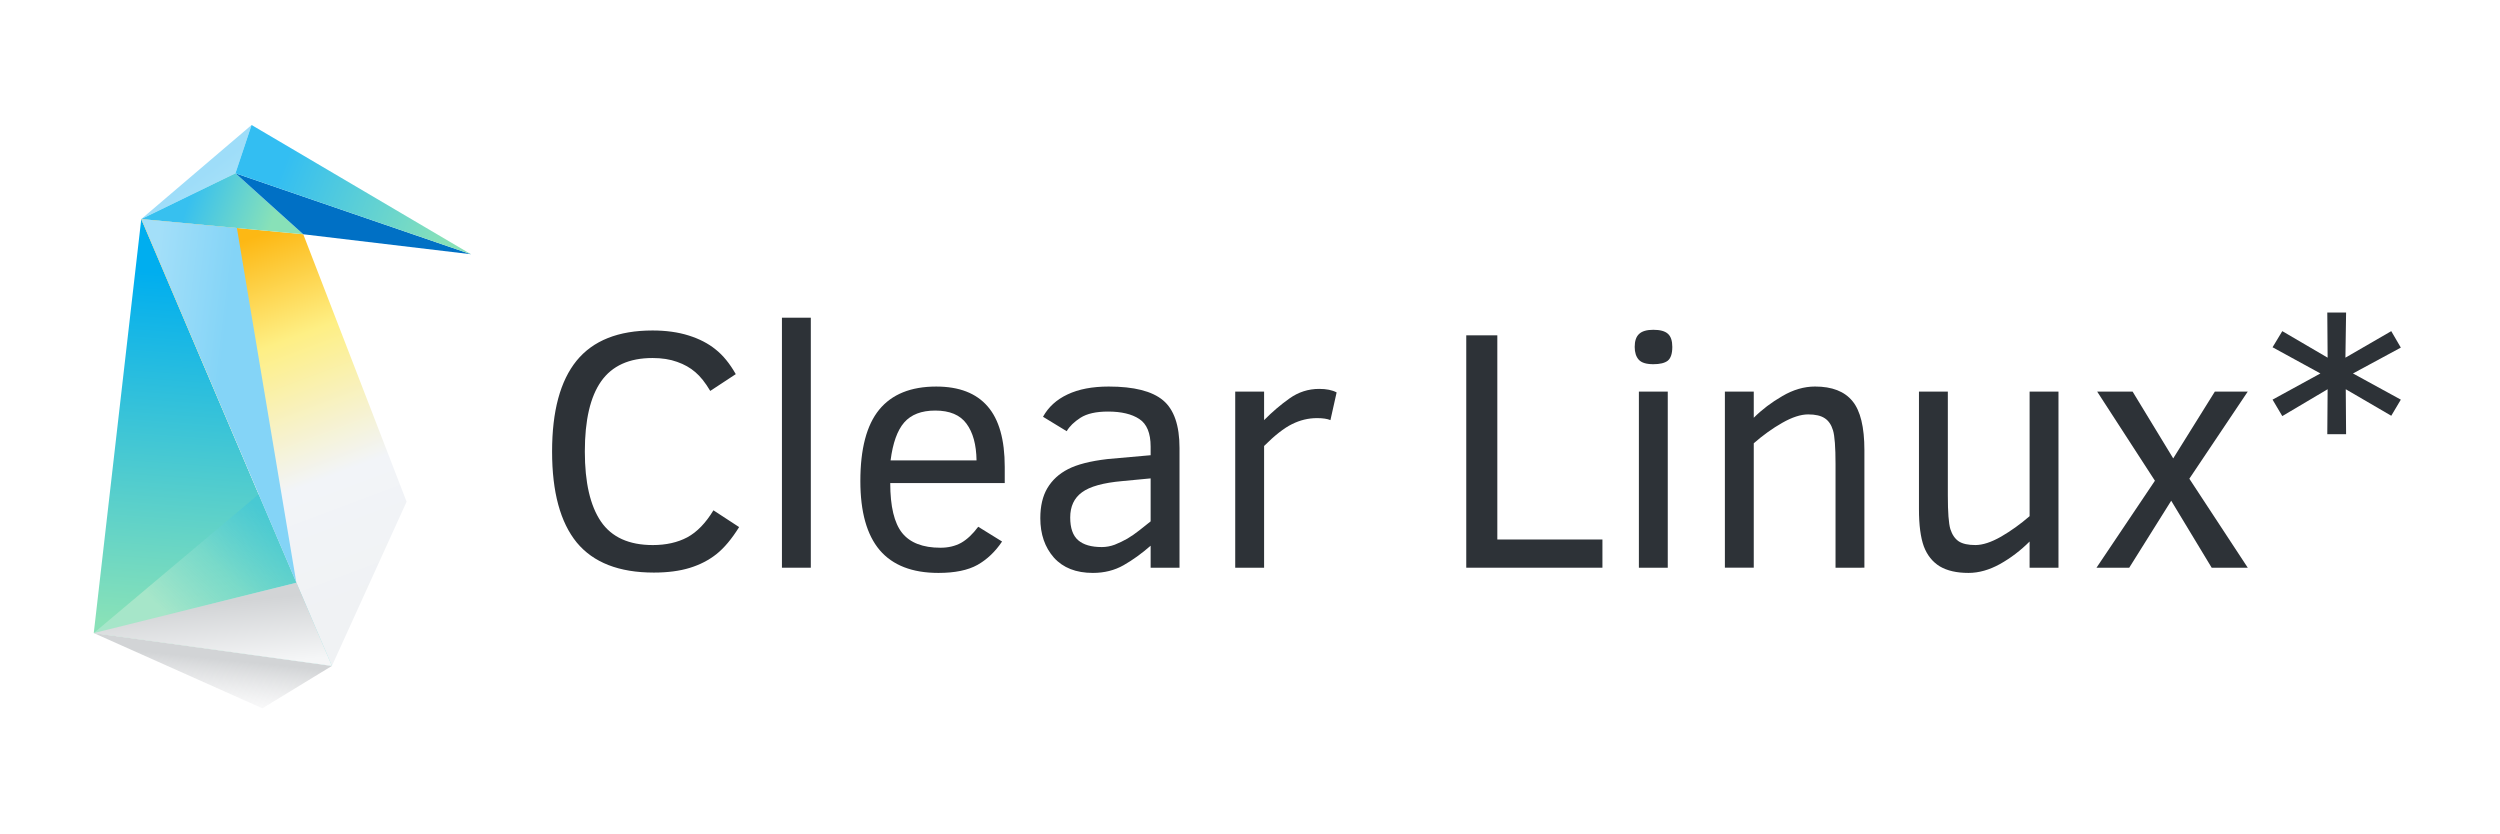
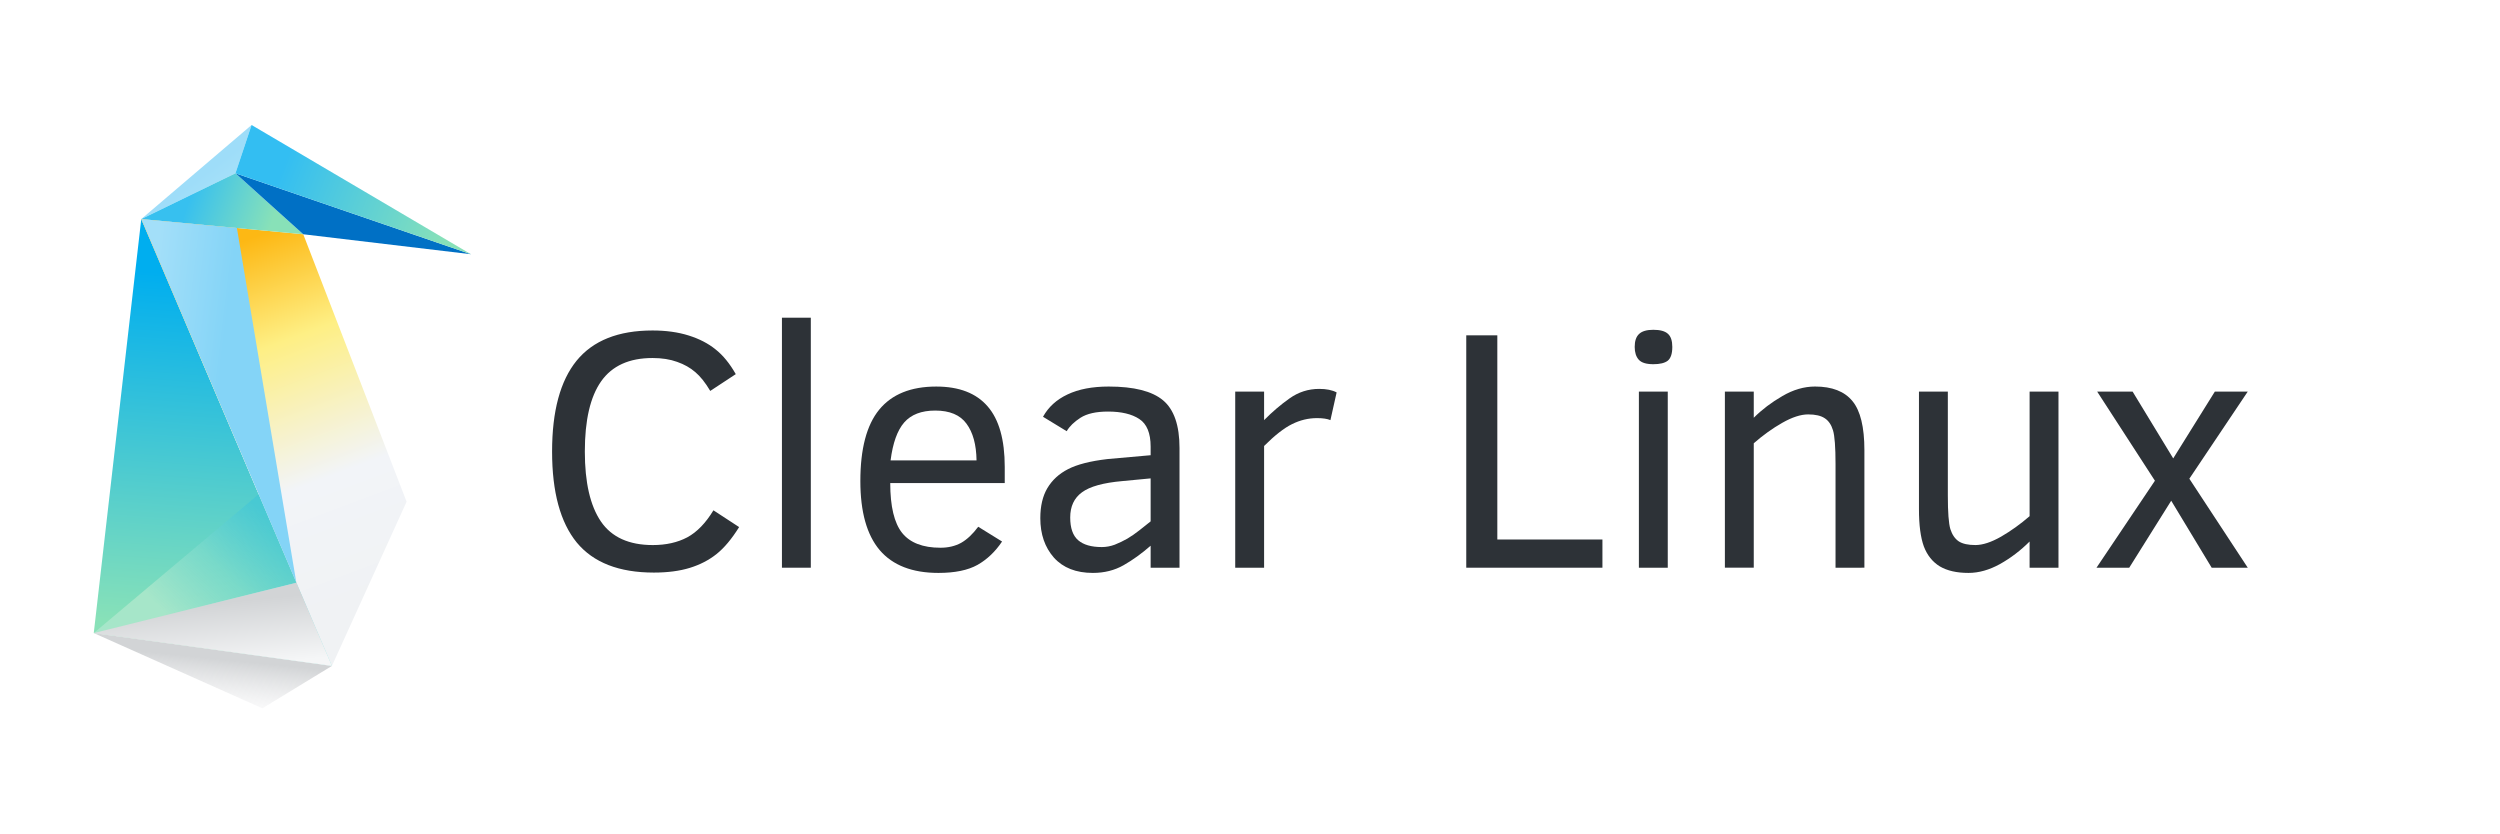
<svg xmlns="http://www.w3.org/2000/svg" id="svg10" version="1.1" viewBox="0 0 240 80">
  <defs id="defs14">
    <linearGradient id="linearGradient1079-4" x1="-365.57" x2="-391.74" y1="149.66" y2="506.04" gradientUnits="userSpaceOnUse">
      <stop id="stop1073" stop-color="#00aeef" offset="0" />
      <stop id="stop1075" stop-color="#88e1b8" offset="1" />
    </linearGradient>
    <linearGradient id="linearGradient1252-4" x1="-253.14" x2="-117.38" y1="113.59" y2="475.63" gradientUnits="userSpaceOnUse">
      <stop id="stop1053" stop-color="#fdb814" offset="0" />
      <stop id="stop1061" stop-color="#feef84" offset=".283" />
      <stop id="stop1063" stop-color="#f2f4f8" offset=".659" />
      <stop id="stop1055" stop-color="#f0f2f4" offset="1" />
    </linearGradient>
    <linearGradient id="linearGradient1254-1" x1="-275.13" x2="-286.38" y1="49.902" y2="35.104" gradientUnits="userSpaceOnUse">
      <stop id="stop1171" stop-color="#a4e0f9" offset="0" />
      <stop id="stop1173" stop-color="#9eddf9" offset="1" />
    </linearGradient>
    <linearGradient id="linearGradient1256-3" x1="-321.73" x2="-239.71" y1="75.409" y2="104.4" gradientUnits="userSpaceOnUse">
      <stop id="stop1177" stop-color="#37c0ef" offset="0" />
      <stop id="stop1179" stop-color="#88e1b8" offset="1" />
    </linearGradient>
    <linearGradient id="linearGradient1258-6" x1="-231.22" x2="-61.518" y1="54.903" y2="120.66" gradientUnits="userSpaceOnUse">
      <stop id="stop1161" stop-color="#33bef2" offset="0" />
      <stop id="stop1163" stop-color="#88e1b8" offset="1" />
    </linearGradient>
    <linearGradient id="linearGradient1071-5" x1="-353.55" x2="-276.48" y1="124.2" y2="133.39" gradientUnits="userSpaceOnUse">
      <stop id="stop1065" stop-color="#a3dff9" offset="0" />
      <stop id="stop1067" stop-color="#84d4f7" offset="1" />
    </linearGradient>
    <linearGradient id="linearGradient1079-7-6" x1="-246.07" x2="-350.52" y1="397.85" y2="493.7" gradientUnits="userSpaceOnUse">
      <stop id="stop1185" stop-color="#3dc4d9" stop-opacity=".529" offset="0" />
      <stop id="stop1191" stop-color="#7bdacc" stop-opacity=".743" offset=".487" />
      <stop id="stop1187" stop-color="#a6e6c9" offset="1" />
    </linearGradient>
    <linearGradient id="linearGradient1153-3" x1="-243.24" x2="-247.8" y1="548.46" y2="593.51" gradientUnits="userSpaceOnUse">
      <stop id="stop1155" stop-color="#d2d4d6" offset="0" />
      <stop id="stop1157" stop-color="#f6f6f7" stop-opacity=".667" offset="1" />
    </linearGradient>
    <linearGradient id="linearGradient1079-6-5" x1="-191.98" x2="-198.34" y1="542.62" y2="477.2" gradientUnits="userSpaceOnUse">
      <stop id="stop1147" stop-color="#f5f6f7" offset="0" />
      <stop id="stop1149" stop-color="#d2d4d6" offset="1" />
    </linearGradient>
  </defs>
  <g id="g1250-7" transform="matrix(.094491 0 0 .094491 48.602 11.919)" stroke-width="10.583">
    <path id="path50-3-3-6-4" d="m-370.83 96.416-48.271 420.62 205.91-51.145z" fill="url(#linearGradient1079-4)" />
    <path id="path50-3-3-5-4" d="m-177.13 550.4-193.7-453.99 164.57 15.445 105 271.73z" fill="url(#linearGradient1252-4)" />
    <path id="path50-30" d="m-275.13 49.902-95.705 46.515 112.07-95.555z" fill="url(#linearGradient1254-1)" />
    <path id="path50-3-7" d="m-275.13 49.902-95.705 46.515 164.57 15.445z" fill="url(#linearGradient1256-3)" />
    <path id="path50-3-6-8" d="m-275.13 49.902 239.3 82.265-170.43-20.305z" fill="#0070c5" />
    <path id="path50-3-6-7-6" d="m-275.13 49.902 239.3 82.265-222.93-131.31z" fill="url(#linearGradient1258-6)" />
    <path id="path50-3-3-5-2-8" d="m-370.83 96.416 157.51 369.15-60.338-360.04z" fill="url(#linearGradient1071-5)" />
    <path id="path50-3-3-6-3-8" d="m-251.55 375.98-167.55 141.05 241.97 33.369z" fill="url(#linearGradient1079-7-6)" />
    <path id="path50-3-3-6-2-9-1-4" d="m-177.13 550.4-70.668 43.111-171.31-76.479z" fill="url(#linearGradient1153-3)" />
    <path id="path50-3-3-6-2-3" d="m-213.19 465.89-205.91 51.145 241.97 33.369z" fill="url(#linearGradient1079-6-5)" />
  </g>
  <g id="text66-1" transform="translate(-.75885)" fill="#2d3237" stroke-width=".462" aria-label="Clear Linux*">
    <path id="path171" d="m71.715 50.6q-1.064 1.709-2.176 2.595-1.096 0.87-2.563 1.322-1.467 0.451-3.449 0.451-5.013 0-7.399-2.885-2.369-2.901-2.369-8.736 0-5.819 2.353-8.72 2.369-2.901 7.286-2.901 1.95 0 3.482 0.484t2.579 1.338q1.064 0.838 1.934 2.369l-2.45 1.612q-0.709-1.193-1.435-1.805-0.725-0.629-1.741-0.983-1.016-0.371-2.369-0.371-3.353 0-4.932 2.24-1.563 2.224-1.563 6.738 0 4.449 1.547 6.721 1.547 2.257 4.981 2.257 1.902 0 3.304-0.741 1.402-0.758 2.514-2.595z" />
    <path id="path173" d="m75.825 54.5v-24.001h2.772v24.001z" />
    <path id="path175" d="m86.222 46.377q0 3.353 1.144 4.787 1.144 1.418 3.675 1.418 1.128 0 1.983-0.467 0.854-0.484 1.644-1.547l2.289 1.418q-0.967 1.451-2.353 2.24-1.386 0.774-3.756 0.774-3.772 0-5.641-2.192-1.854-2.192-1.854-6.625 0-4.642 1.805-6.85 1.821-2.224 5.48-2.224 3.288 0 4.932 1.902 1.644 1.886 1.644 5.819v1.547zm8.285-2.176q-0.032-2.273-0.967-3.53-0.919-1.257-2.998-1.257-1.983 0-2.982 1.144-0.983 1.128-1.306 3.643z" />
    <path id="path177" d="m111.22 54.5v-2.111q-1.29 1.128-2.595 1.87t-2.95 0.741q-2.418 0-3.74-1.467-1.306-1.483-1.306-3.788 0-1.741 0.677-2.885 0.693-1.161 1.983-1.821 1.306-0.677 3.772-0.967l4.159-0.371v-0.822q0-1.95-1.096-2.66-1.08-0.709-2.998-0.709-1.709 0-2.643 0.596-0.919 0.596-1.322 1.29l-2.273-1.386q0.774-1.402 2.353-2.144 1.596-0.758 3.949-0.758 3.643 0 5.222 1.322 1.58 1.322 1.58 4.578v11.493zm0-8.575-2.708 0.258q-2.756 0.242-3.885 1.08-1.128 0.822-1.128 2.418 0 1.515 0.758 2.176 0.758 0.661 2.273 0.661 0.629 0 1.241-0.226 0.613-0.242 1.209-0.58 0.596-0.355 1.144-0.79 0.564-0.451 1.096-0.87z" />
    <path id="path179" d="m128.48 40.332q-0.451-0.193-1.29-0.193-1.241 0-2.402 0.58-1.144 0.564-2.676 2.095v11.686h-2.772v-16.908h2.772v2.74q1.161-1.177 2.434-2.079 1.29-0.919 2.853-0.919 1.048 0 1.676 0.338z" />
    <path id="path181" d="m141.52 54.5v-22.308h2.982v19.6h10.09v2.708z" />
    <path id="path183" d="m161.3 33.304q0 0.967-0.435 1.322-0.435 0.338-1.386 0.338-1.016 0-1.402-0.435-0.387-0.435-0.387-1.225 0-0.854 0.419-1.241 0.419-0.403 1.37-0.403 0.983 0 1.402 0.387 0.419 0.371 0.419 1.257zm-3.208 21.196v-16.908h2.772v16.908z" />
    <path id="path185" d="m176.97 54.5v-9.961q0-2.418-0.242-3.224-0.242-0.806-0.79-1.161-0.548-0.371-1.596-0.371-1.064 0-2.482 0.806t-2.74 1.966v11.944h-2.772v-16.908h2.772v2.514q1.177-1.177 2.74-2.079 1.563-0.919 3.143-0.919 2.45 0 3.594 1.402 1.144 1.386 1.144 4.707v11.283z" />
    <path id="path187" d="m195.6 54.5v-2.514q-1.29 1.29-2.837 2.16-1.547 0.854-3.03 0.854-1.692 0-2.756-0.629-1.048-0.645-1.531-1.918-0.467-1.29-0.467-3.562v-11.299h2.772v9.977q0 2.418 0.242 3.224 0.258 0.806 0.806 1.177 0.548 0.355 1.596 0.355t2.466-0.806q1.418-0.822 2.74-1.966v-11.96h2.772v16.908z" />
    <path id="path189" d="m213.08 54.5-3.885-6.431-4.03 6.431h-3.143l5.609-8.35-5.545-8.559h3.401l3.901 6.415 3.997-6.415h3.159l-5.609 8.366 5.609 8.543z" />
-     <path id="path191" d="m230.32 39.913-4.368-2.547 0.032 4.32h-1.805l0.032-4.32-4.352 2.579-0.935-1.58 4.594-2.514-4.594-2.514 0.935-1.547 4.352 2.547-0.032-4.336h1.805l-0.065 4.336 4.4-2.547 0.919 1.58-4.594 2.482 4.594 2.514z" />
  </g>
</svg>
